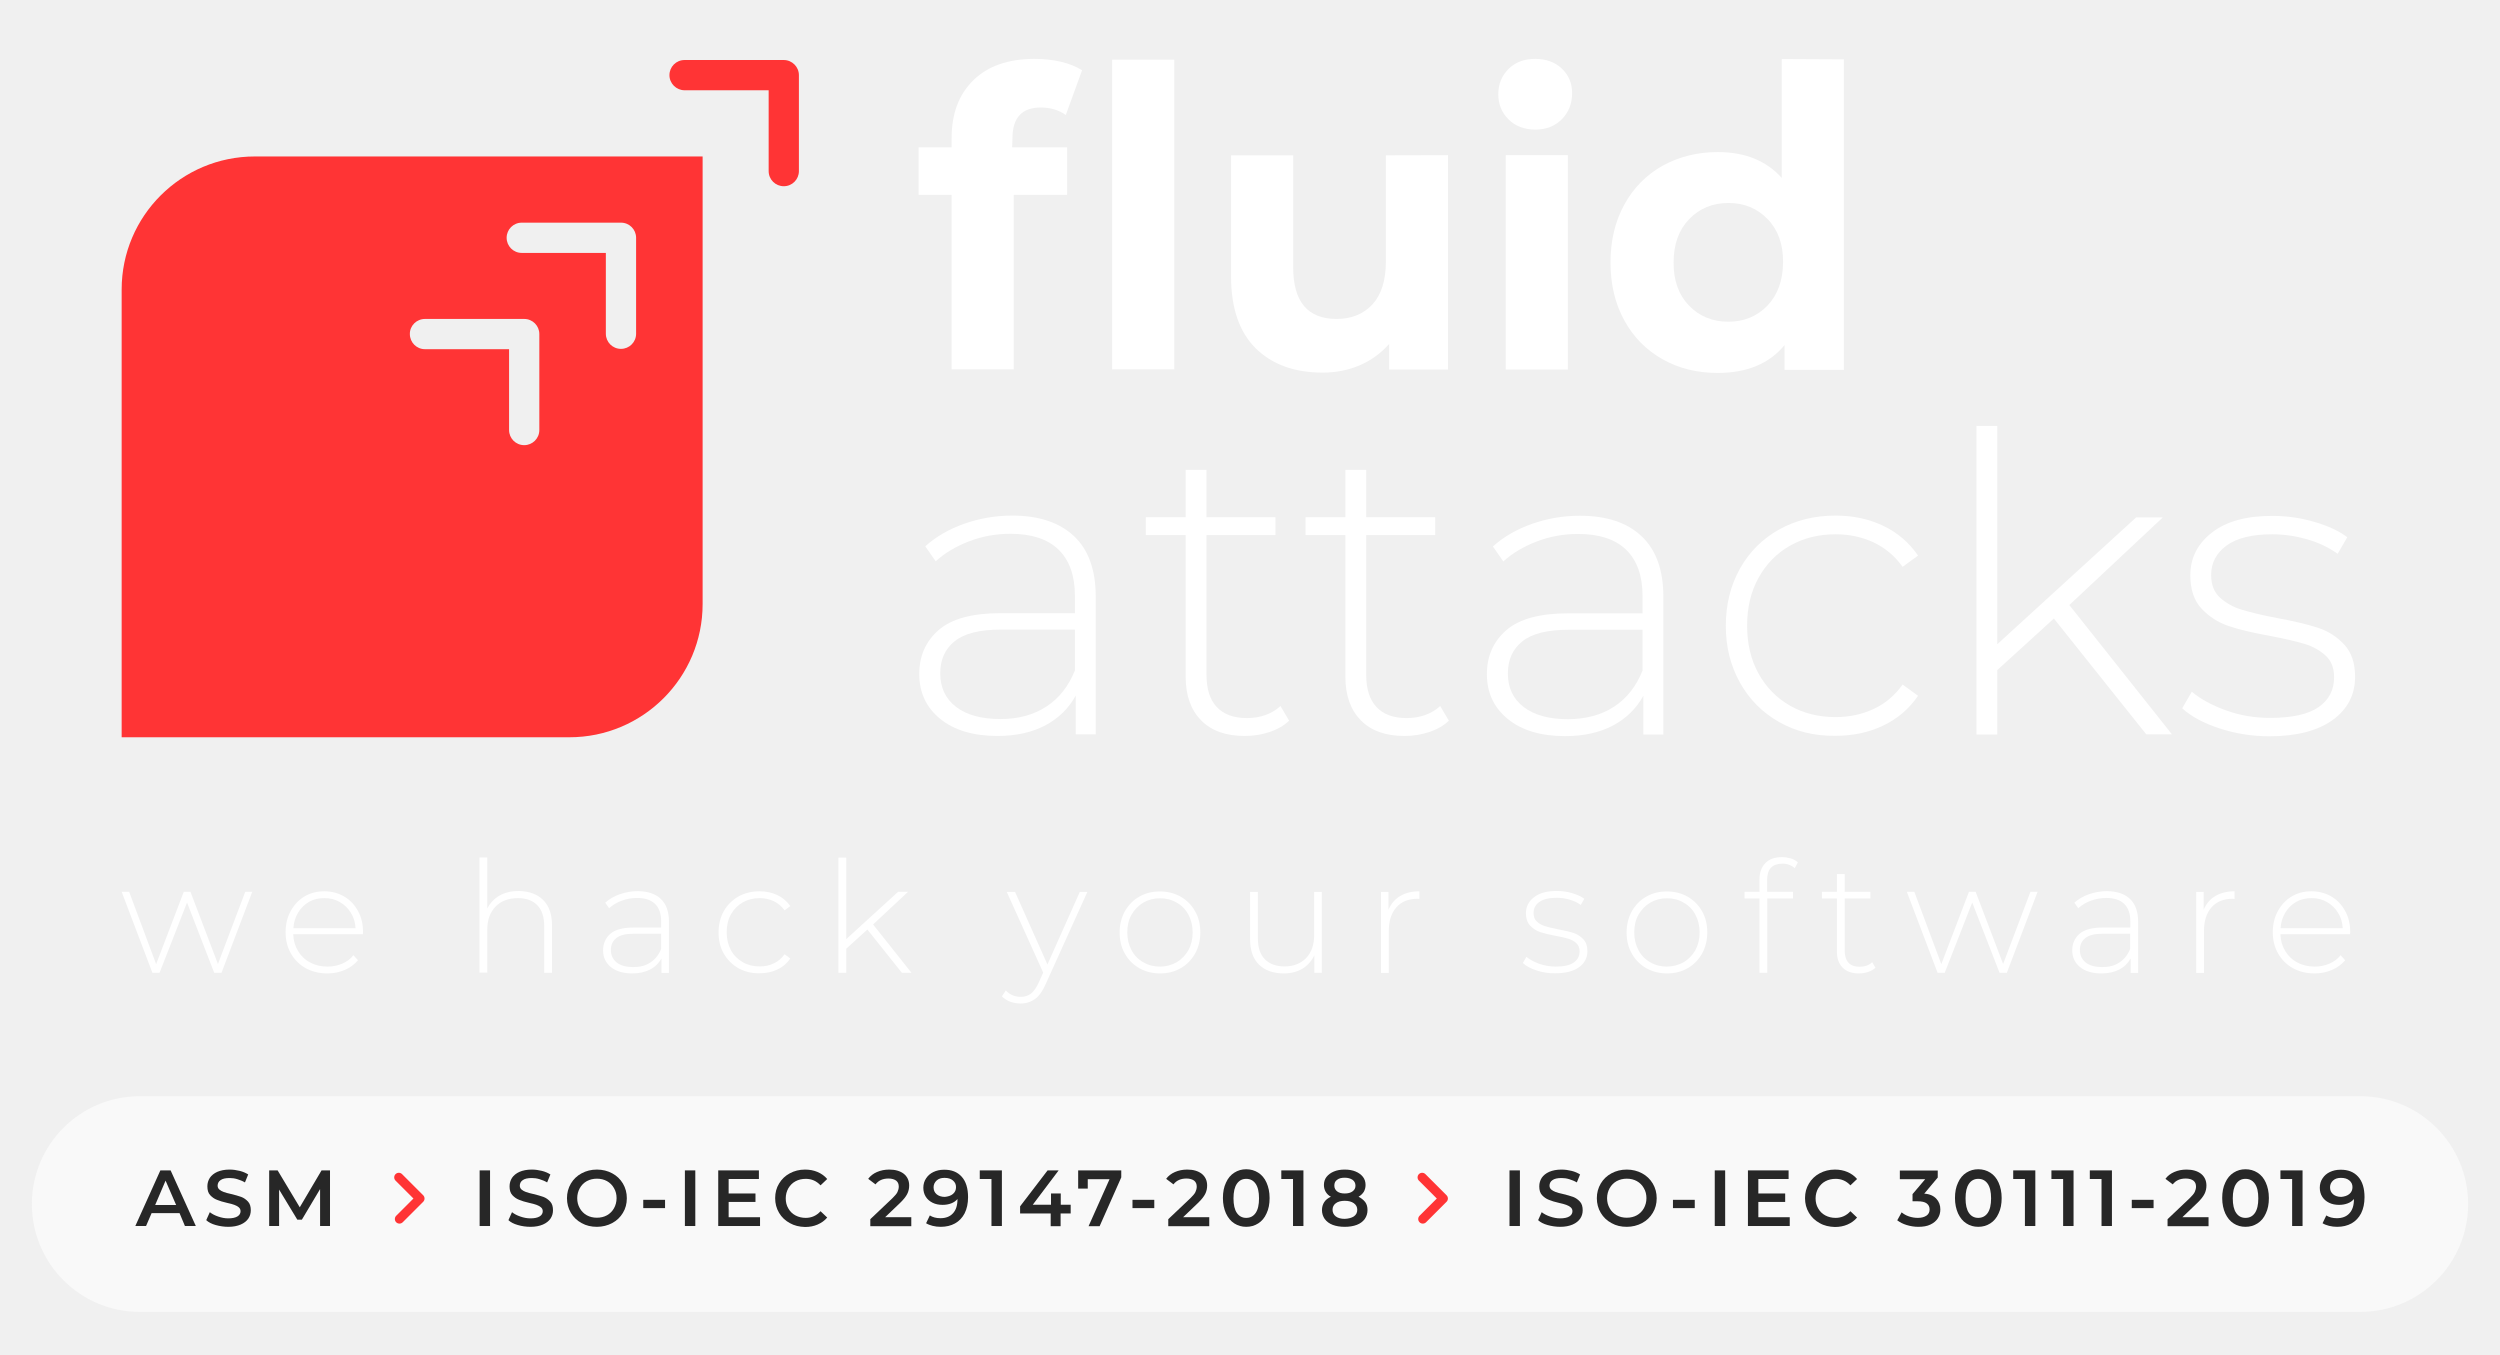
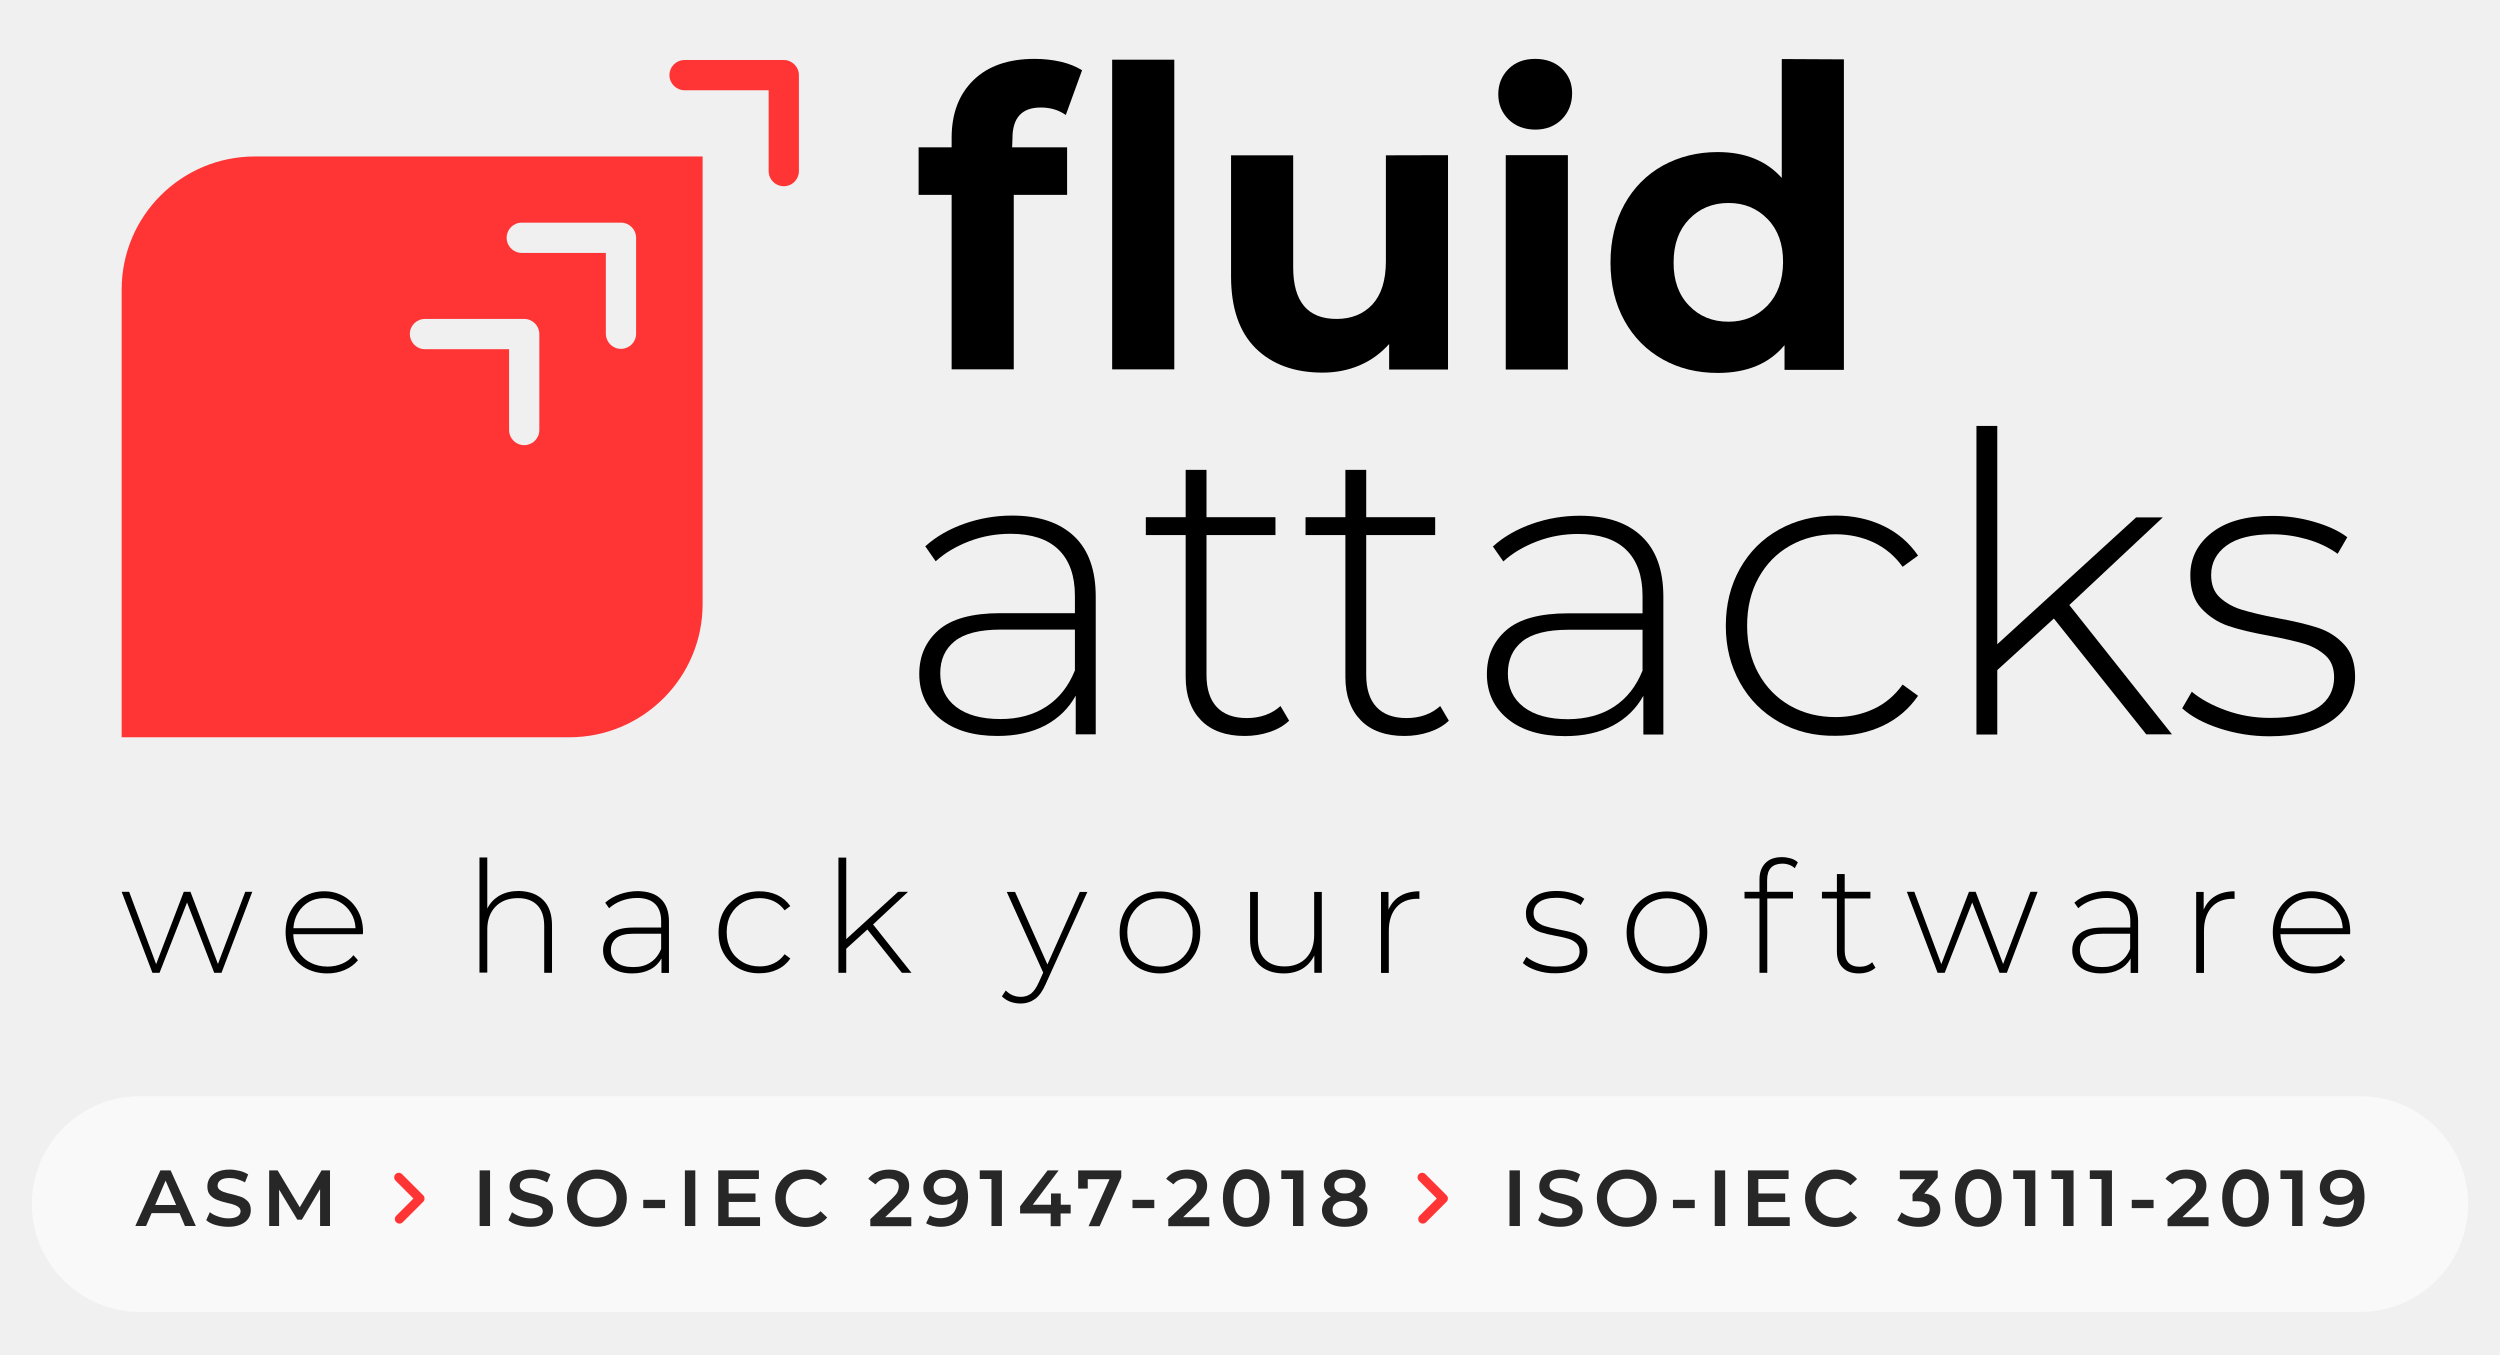
<svg xmlns="http://www.w3.org/2000/svg" version="1.1" x="0px" y="0px" viewBox="0 0 1537.1 832.6" style="enable-background:new 0 0 1537.1 832.6;" xml:space="preserve">
  <style type="text/css">
- 	.st0{fill:#FFFFFF;}
	.st1{fill:#FF3435;}
	.st2{fill:#F9F9F9;}
	.st3{fill:#272727;}
</style>
  <g id="bg">
</g>
  <g id="Capa_1">
    <g>
      <g>
        <g>
          <path class="st0" d="M622.3,90.6l33.8,0l0,29.2l-32.8,0l0,107.3l-38.2,0l0-107.3l-20.3,0l0-29.2l20.3,0l0-5.8      c0-14.9,4.4-26.7,13.4-35.5c8.9-8.7,21.4-13.1,37.6-13.1c5.7,0,11.1,0.6,16.3,1.8c5.1,1.2,9.4,3,12.9,5.2l-10,27.5      c-4.4-3.1-9.5-4.6-15.4-4.6c-11.6,0-17.4,6.3-17.4,19L622.3,90.6z" />
          <rect x="683.8" y="36.7" class="st0" width="38.2" height="190.4" />
          <path class="st0" d="M890.3,95.4l0,131.8l-36.2,0l0-15.7c-5.1,5.7-11.1,10.1-18.1,13.1c-7,3-14.6,4.5-22.8,4.5      c-17.3,0-31-5-41.1-14.9c-10.1-10-15.2-24.7-15.2-44.3l0-74.4l38.2,0l0,68.8c0,21.2,8.9,31.8,26.7,31.8c9.1,0,16.5-3,22-8.9      c5.5-6,8.3-14.8,8.3-26.6l0-65.1L890.3,95.4z" />
          <path class="st0" d="M927.5,73.4c-4.2-4.2-6.3-9.3-6.3-15.5c0-6.1,2.1-11.3,6.3-15.5s9.7-6.2,16.4-6.2c6.7,0,12.2,2,16.4,6      c4.2,4,6.3,9,6.3,15c0,6.5-2.1,11.8-6.3,16.1c-4.2,4.2-9.7,6.4-16.4,6.4C937.2,79.6,931.7,77.6,927.5,73.4z" />
          <rect x="925.8" y="95.4" class="st0" width="38.2" height="131.8" />
          <path class="st0" d="M1095.5,36.3l0,73.1c-9.5-10.6-22.6-15.9-39.4-15.9c-12.4,0-23.6,2.8-33.7,8.3c-10,5.6-17.9,13.5-23.6,23.8      c-5.7,10.3-8.6,22.2-8.6,35.8c0,13.6,2.9,25.5,8.6,35.8c5.7,10.3,13.6,18.2,23.6,23.8c10,5.6,21.3,8.3,33.7,8.3      c18,0,31.7-5.7,41.1-17.1l0,15.2l36.5,0l0-190.9L1095.5,36.3z M1086.7,187.9c-6.4,6.6-14.4,9.9-24,9.9c-9.8,0-17.9-3.3-24.2-9.9      c-6.4-6.6-9.6-15.5-9.5-26.6c0-11.1,3.2-20,9.6-26.6c6.4-6.6,14.4-9.9,24.2-9.9c9.6,0,17.6,3.3,24,9.9      c6.4,6.6,9.6,15.5,9.5,26.6C1096.2,172.4,1093,181.3,1086.7,187.9z" />
        </g>
        <g>
          <path class="st0" d="M660.4,329.7c8.9,8.4,13.3,20.8,13.3,37.2l0,84.6l-12.3,0l0-23.8c-4.3,7.8-10.5,13.9-18.7,18.3      c-8.2,4.3-18,6.5-29.4,6.5c-14.8,0-26.6-3.5-35.2-10.5c-8.6-7-12.9-16.2-12.9-27.6c0-11.1,4-20.1,11.9-27      c7.9-6.9,20.6-10.4,38-10.4l45.8,0l0-10.7c0-12.4-3.4-21.9-10.1-28.4c-6.7-6.5-16.6-9.7-29.5-9.7c-8.9,0-17.3,1.5-25.4,4.6      c-8.1,3.1-15,7.2-20.6,12.3l-6.4-9.2c6.6-6,14.7-10.6,24-13.9c9.4-3.3,19.2-5,29.4-5C638.8,317,651.5,321.3,660.4,329.7z       M643.4,434.4c7.8-5.1,13.6-12.5,17.5-22.2l0-25.1l-45.5,0c-13.1,0-22.6,2.4-28.5,7.2c-5.9,4.8-8.8,11.3-8.8,19.7      c0,8.7,3.2,15.6,9.7,20.6c6.5,5,15.6,7.5,27.4,7.5C626.2,442.1,635.6,439.5,643.4,434.4z" />
          <path class="st0" d="M792.6,443.1c-3.2,3.1-7.3,5.4-12.1,7c-4.9,1.6-9.9,2.4-15.2,2.4c-11.6,0-20.5-3.2-26.8-9.6      c-6.3-6.4-9.5-15.3-9.5-26.7l0-87.2l-24.5,0l0-11l24.5,0l0-29.1l12.8,0l0,29.1l42.4,0l0,11l-42.4,0l0,85.9      c0,8.7,2.1,15.3,6.3,19.8c4.2,4.5,10.4,6.8,18.5,6.8c8.3,0,15.3-2.5,20.7-7.4L792.6,443.1z" />
          <path class="st0" d="M890.8,443.1c-3.2,3.1-7.3,5.4-12.1,7c-4.9,1.6-9.9,2.4-15.2,2.4c-11.6,0-20.5-3.2-26.8-9.6      c-6.3-6.4-9.5-15.3-9.5-26.7l0-87.2l-24.5,0l0-11l24.5,0l0-29.1l12.8,0l0,29.1l42.4,0l0,11l-42.4,0l0,85.9      c0,8.7,2.1,15.3,6.3,19.8c4.2,4.5,10.4,6.8,18.5,6.8c8.3,0,15.3-2.5,20.7-7.4L890.8,443.1z" />
          <path class="st0" d="M1009.4,329.8c8.9,8.4,13.3,20.8,13.3,37.2l0,84.6l-12.3,0l0-23.8c-4.3,7.8-10.5,13.9-18.7,18.3      c-8.2,4.3-18,6.5-29.4,6.5c-14.8,0-26.6-3.5-35.2-10.5c-8.6-7-12.9-16.2-12.9-27.6c0-11.1,4-20.1,11.9-27      c7.9-6.9,20.6-10.4,38-10.4l45.8,0l0-10.7c0-12.4-3.4-21.9-10.1-28.4c-6.7-6.5-16.6-9.7-29.5-9.7c-8.9,0-17.3,1.5-25.4,4.6      c-8.1,3.1-15,7.2-20.6,12.3l-6.4-9.2c6.6-6,14.7-10.6,24-13.9c9.4-3.3,19.2-5,29.4-5C987.8,317.1,1000.5,321.3,1009.4,329.8z       M992.4,434.5c7.8-5.1,13.6-12.5,17.5-22.2l0-25.1l-45.5,0c-13.1,0-22.6,2.4-28.5,7.2c-5.9,4.8-8.8,11.3-8.8,19.7      c0,8.7,3.2,15.6,9.7,20.6c6.5,5,15.6,7.5,27.4,7.5C975.2,442.1,984.6,439.6,992.4,434.5z" />
          <path class="st0" d="M1093.8,443.9c-10.2-5.8-18.2-13.8-24-24.2s-8.7-21.9-8.7-34.9c0-13.1,2.9-24.8,8.7-35.2      c5.8-10.3,13.8-18.3,24-24c10.2-5.7,21.8-8.6,34.8-8.6c10.7,0,20.5,2.1,29.3,6.3c8.8,4.2,15.9,10.3,21.4,18.3l-9.5,6.9      c-4.8-6.7-10.7-11.6-17.8-15c-7.1-3.3-14.9-5-23.4-5c-10.4,0-19.7,2.3-28,7c-8.3,4.7-14.7,11.3-19.4,19.8      c-4.7,8.5-7,18.3-7,29.4c0,11.1,2.3,20.9,7,29.4c4.7,8.5,11.2,15.1,19.4,19.8c8.3,4.7,17.6,7,28,7c8.5,0,16.3-1.7,23.4-5      c7.1-3.3,13-8.3,17.8-15l9.5,6.9c-5.5,8-12.6,14.1-21.4,18.3c-8.8,4.2-18.5,6.3-29.3,6.3C1115.6,452.6,1104,449.7,1093.8,443.9z      " />
          <path class="st0" d="M1262.8,380.3L1228,412l0,39.6l-12.8,0l0-189.7l12.8,0l0,134.2l85.4-78l16.4,0l-57.5,53.9l63.1,79.5      l-15.8,0L1262.8,380.3z" />
          <path class="st0" d="M1364.5,447.8c-9.7-3.2-17.3-7.3-22.8-12.3l5.9-10.2c5.5,4.6,12.5,8.4,21.1,11.5c8.6,3.1,17.6,4.6,27,4.6      c13.5,0,23.4-2.2,29.8-6.6c6.4-4.4,9.6-10.6,9.6-18.4c0-5.6-1.7-10.1-5.2-13.3c-3.5-3.2-7.8-5.6-12.9-7.2      c-5.1-1.5-12.2-3.2-21.2-4.9c-10.6-1.9-19.1-3.9-25.6-6.1c-6.5-2.2-12-5.8-16.6-10.7c-4.6-4.9-6.9-11.8-6.9-20.5      c0-10.6,4.4-19.3,13.2-26.2c8.8-6.9,21.3-10.4,37.5-10.3c8.5,0,17,1.2,25.3,3.6c8.3,2.4,15.2,5.5,20.5,9.5l-5.9,10.2      c-5.5-3.9-11.7-6.9-18.7-8.9s-14.2-3.1-21.5-3.1c-12.4,0-21.8,2.3-28.1,6.9c-6.3,4.6-9.5,10.7-9.5,18.1c0,6,1.8,10.6,5.4,13.9      c3.6,3.3,8,5.8,13.2,7.4c5.2,1.6,12.5,3.4,21.9,5.2c10.4,1.9,18.8,3.9,25.2,6c6.4,2.1,11.8,5.6,16.2,10.4      c4.4,4.8,6.6,11.3,6.6,19.7c0,11.1-4.6,19.9-13.8,26.6c-9.2,6.6-22.2,10-38.9,10C1384.5,452.7,1374.3,451,1364.5,447.8z" />
        </g>
        <g>
          <g>
            <path class="st0" d="M155.1,548.3l-18.9,49.8h-4.5L115,554.9l-16.9,43.2h-4.4l-18.9-49.8h4.6L96,592.8l17-44.5h4.1l16.9,44.4       l16.8-44.4H155.1z" />
            <path class="st0" d="M223.1,574.4h-42.8c0.1,3.9,1.1,7.3,3,10.4c1.8,3,4.3,5.4,7.5,7c3.1,1.7,6.7,2.5,10.6,2.5       c3.2,0,6.2-0.6,9-1.8c2.8-1.2,5.1-2.9,6.9-5.2l2.8,3.1c-2.2,2.6-4.9,4.6-8.2,6c-3.3,1.4-6.8,2.1-10.6,2.1       c-5,0-9.4-1.1-13.3-3.2c-3.9-2.2-6.9-5.2-9.1-9c-2.2-3.8-3.3-8.2-3.3-13.1c0-4.8,1-9.2,3.1-13c2.1-3.8,4.9-6.9,8.5-9       c3.6-2.2,7.7-3.2,12.2-3.2c4.5,0,8.6,1.1,12.2,3.2c3.6,2.1,6.4,5.1,8.5,8.9c2.1,3.8,3.1,8.1,3.1,13L223.1,574.4z M190,554.5       c-2.8,1.6-5,3.8-6.7,6.6c-1.7,2.8-2.7,6-2.9,9.6h38.2c-0.2-3.6-1.1-6.7-2.9-9.5c-1.7-2.8-4-5-6.8-6.6c-2.8-1.6-5.9-2.4-9.4-2.4       C195.9,552.2,192.8,552.9,190,554.5z" />
            <path class="st0" d="M334,553.4c3.6,3.6,5.4,8.8,5.4,15.6v29.1h-4.8v-28.7c0-5.6-1.4-9.9-4.2-12.8c-2.8-2.9-6.8-4.4-11.9-4.4       c-5.9,0-10.5,1.8-13.8,5.2c-3.4,3.5-5.1,8.2-5.1,14.1v26.5h-4.8v-70.8h4.8v31.4c1.7-3.4,4.3-6.1,7.6-8       c3.4-1.9,7.3-2.8,11.9-2.8C325.5,548,330.4,549.8,334,553.4z" />
            <path class="st0" d="M406.3,552.7c3.3,3.1,5,7.8,5,13.9v31.6h-4.6v-8.9c-1.6,2.9-3.9,5.2-7,6.8c-3.1,1.6-6.7,2.4-11,2.4       c-5.5,0-9.9-1.3-13.1-3.9c-3.2-2.6-4.8-6-4.8-10.3c0-4.1,1.5-7.5,4.4-10.1s7.7-3.9,14.2-3.9h17.1v-4c0-4.6-1.3-8.2-3.8-10.6       c-2.5-2.4-6.2-3.6-11-3.6c-3.3,0-6.5,0.6-9.5,1.7c-3,1.1-5.6,2.7-7.7,4.6l-2.4-3.4c2.5-2.2,5.5-4,9-5.2c3.5-1.2,7.2-1.9,11-1.9       C398.3,548,403,549.5,406.3,552.7z M400,591.7c2.9-1.9,5.1-4.7,6.5-8.3v-9.3h-17c-4.9,0-8.4,0.9-10.6,2.7       c-2.2,1.8-3.3,4.2-3.3,7.3c0,3.2,1.2,5.8,3.6,7.7c2.4,1.9,5.8,2.8,10.2,2.8C393.6,594.6,397.1,593.7,400,591.7z" />
            <path class="st0" d="M454,595.3c-3.8-2.2-6.8-5.2-9-9c-2.2-3.8-3.2-8.2-3.2-13c0-4.9,1.1-9.3,3.2-13.1c2.2-3.8,5.2-6.8,9-9       c3.8-2.1,8.1-3.2,13-3.2c4,0,7.6,0.8,10.9,2.3c3.3,1.6,5.9,3.8,8,6.8l-3.5,2.6c-1.8-2.5-4-4.3-6.6-5.6       c-2.6-1.2-5.5-1.9-8.7-1.9c-3.9,0-7.4,0.9-10.4,2.6c-3.1,1.8-5.5,4.2-7.3,7.4c-1.8,3.2-2.6,6.8-2.6,11s0.9,7.8,2.6,11       c1.7,3.2,4.2,5.6,7.3,7.4c3.1,1.8,6.6,2.6,10.4,2.6c3.2,0,6.1-0.6,8.7-1.9c2.6-1.2,4.8-3.1,6.6-5.6l3.5,2.6c-2,3-4.7,5.3-8,6.8       c-3.3,1.6-6.9,2.3-10.9,2.3C462.2,598.5,457.8,597.4,454,595.3z" />
            <path class="st0" d="M533.3,571.5l-13,11.8v14.8h-4.8v-70.8h4.8v50.1l31.9-29.1h6.1l-21.5,20.1l23.6,29.7h-5.9L533.3,571.5z" />
            <path class="st0" d="M668.6,548.3L643,604.9c-1.9,4.4-4.1,7.5-6.6,9.3c-2.5,1.8-5.5,2.8-8.9,2.8c-2.3,0-4.4-0.4-6.4-1.1       c-2-0.8-3.7-1.9-5.1-3.3l2.4-3.6c2.5,2.6,5.6,3.9,9.3,3.9c2.4,0,4.5-0.7,6.2-2c1.7-1.3,3.3-3.6,4.8-6.9l2.7-6l-22.4-49.6h5.1       l19.9,44.6l19.9-44.6H668.6z" />
            <path class="st0" d="M700.5,595.3c-3.8-2.2-6.8-5.2-8.9-9c-2.2-3.8-3.2-8.2-3.2-13c0-4.8,1.1-9.2,3.2-13c2.2-3.8,5.1-6.9,8.9-9       c3.8-2.2,8-3.2,12.7-3.2c4.7,0,9,1.1,12.7,3.2c3.8,2.2,6.8,5.2,8.9,9c2.2,3.8,3.2,8.2,3.2,13c0,4.8-1.1,9.2-3.2,13       c-2.2,3.8-5.1,6.9-8.9,9c-3.8,2.2-8,3.2-12.7,3.2C708.5,598.5,704.3,597.4,700.5,595.3z M723.5,591.6c3-1.8,5.4-4.3,7.2-7.4       c1.7-3.2,2.6-6.8,2.6-10.9c0-4.1-0.9-7.7-2.6-10.9c-1.7-3.2-4.1-5.7-7.2-7.4c-3-1.8-6.4-2.7-10.3-2.7s-7.2,0.9-10.3,2.7       c-3,1.8-5.4,4.3-7.2,7.4c-1.8,3.2-2.6,6.8-2.6,10.9c0,4.1,0.9,7.7,2.6,10.9c1.7,3.2,4.1,5.7,7.2,7.4c3,1.8,6.4,2.7,10.3,2.7       S720.5,593.3,723.5,591.6z" />
            <path class="st0" d="M812.7,548.3v49.8h-4.6v-10.7c-1.7,3.5-4.1,6.2-7.3,8.2c-3.2,1.9-7.1,2.9-11.4,2.9       c-6.5,0-11.6-1.8-15.3-5.4c-3.7-3.6-5.5-8.8-5.5-15.6v-29.1h4.8V577c0,5.6,1.4,9.9,4.3,12.8c2.9,2.9,6.9,4.4,12.1,4.4       c5.6,0,10-1.8,13.3-5.2c3.3-3.5,4.9-8.2,4.9-14.1v-26.5H812.7z" />
            <path class="st0" d="M860.9,550.9c3.2-1.9,7.2-2.9,11.8-2.9v4.7l-1.1-0.1c-5.5,0-9.9,1.7-13,5.2c-3.1,3.5-4.7,8.3-4.7,14.5       v25.9h-4.8v-49.8h4.6v10.9C855.3,555.6,857.7,552.8,860.9,550.9z" />
            <path class="st0" d="M944.8,596.7c-3.6-1.2-6.5-2.7-8.5-4.6l2.2-3.8c2,1.7,4.7,3.1,7.9,4.3c3.2,1.1,6.6,1.7,10.1,1.7       c5,0,8.7-0.8,11.1-2.5c2.4-1.7,3.6-3.9,3.6-6.9c0-2.1-0.7-3.8-2-5c-1.3-1.2-2.9-2.1-4.8-2.7c-1.9-0.6-4.5-1.2-7.9-1.8       c-3.9-0.7-7.1-1.5-9.5-2.3c-2.4-0.8-4.5-2.2-6.2-4c-1.7-1.8-2.6-4.4-2.6-7.6c0-3.9,1.6-7.2,4.9-9.8c3.3-2.6,7.9-3.9,14-3.9       c3.2,0,6.3,0.4,9.4,1.3c3.1,0.9,5.7,2.1,7.6,3.5l-2.2,3.8c-2-1.5-4.4-2.6-7-3.3c-2.6-0.8-5.3-1.1-8-1.1       c-4.6,0-8.1,0.9-10.5,2.6c-2.4,1.7-3.5,4-3.5,6.8c0,2.2,0.7,4,2,5.2c1.3,1.2,3,2.2,4.9,2.8c1.9,0.6,4.7,1.3,8.2,2       c3.9,0.7,7,1.4,9.4,2.2c2.4,0.8,4.4,2.1,6.1,3.9c1.7,1.8,2.5,4.2,2.5,7.3c0,4.1-1.7,7.4-5.2,9.9c-3.4,2.5-8.3,3.7-14.5,3.7       C952.3,598.5,948.5,597.9,944.8,596.7z" />
            <path class="st0" d="M1012.2,595.3c-3.8-2.2-6.8-5.2-8.9-9c-2.2-3.8-3.2-8.2-3.2-13c0-4.8,1.1-9.2,3.2-13       c2.2-3.8,5.1-6.9,8.9-9c3.8-2.2,8-3.2,12.7-3.2c4.7,0,9,1.1,12.7,3.2c3.8,2.2,6.8,5.2,8.9,9c2.2,3.8,3.2,8.2,3.2,13       c0,4.8-1.1,9.2-3.2,13c-2.2,3.8-5.1,6.9-8.9,9c-3.8,2.2-8,3.2-12.7,3.2C1020.3,598.5,1016,597.4,1012.2,595.3z M1035.2,591.6       c3-1.8,5.4-4.3,7.2-7.4c1.7-3.2,2.6-6.8,2.6-10.9c0-4.1-0.9-7.7-2.6-10.9c-1.7-3.2-4.1-5.7-7.2-7.4c-3-1.8-6.4-2.7-10.3-2.7       c-3.8,0-7.2,0.9-10.3,2.7c-3,1.8-5.4,4.3-7.2,7.4c-1.8,3.2-2.6,6.8-2.6,10.9c0,4.1,0.9,7.7,2.6,10.9c1.7,3.2,4.1,5.7,7.2,7.4       c3,1.8,6.4,2.7,10.3,2.7C1028.8,594.2,1032.2,593.3,1035.2,591.6z" />
            <path class="st0" d="M1086.5,541.1v7.2h15.9v4.1h-15.8v45.7h-4.8v-45.7h-9.2v-4.1h9.2v-7.6c0-4.2,1.2-7.5,3.6-10       c2.4-2.5,5.8-3.7,10.2-3.7c1.9,0,3.7,0.3,5.5,0.8c1.7,0.5,3.2,1.4,4.3,2.4l-1.9,3.6c-2-1.8-4.6-2.8-7.7-2.8       C1089.6,531.1,1086.5,534.4,1086.5,541.1z" />
            <path class="st0" d="M1153.1,595c-1.2,1.1-2.7,2-4.5,2.6c-1.8,0.6-3.7,0.9-5.7,0.9c-4.3,0-7.7-1.2-10-3.6       c-2.4-2.4-3.5-5.7-3.5-10v-32.5h-9.2v-4.1h9.2v-10.9h4.8v10.9h15.8v4.1h-15.8v32.1c0,3.2,0.8,5.7,2.3,7.4       c1.6,1.7,3.9,2.5,6.9,2.5c3.1,0,5.7-0.9,7.7-2.8L1153.1,595z" />
            <path class="st0" d="M1252.8,548.3l-18.9,49.8h-4.5l-16.8-43.2l-16.9,43.2h-4.4l-18.9-49.8h4.6l16.6,44.5l17-44.5h4.1       l16.9,44.4l16.8-44.4H1252.8z" />
            <path class="st0" d="M1309.6,552.7c3.3,3.1,5,7.8,5,13.9v31.6h-4.6v-8.9c-1.6,2.9-3.9,5.2-7,6.8c-3.1,1.6-6.7,2.4-11,2.4       c-5.5,0-9.9-1.3-13.1-3.9c-3.2-2.6-4.8-6-4.8-10.3c0-4.1,1.5-7.5,4.4-10.1c3-2.6,7.7-3.9,14.2-3.9h17.1v-4       c0-4.6-1.3-8.2-3.8-10.6c-2.5-2.4-6.2-3.6-11-3.6c-3.3,0-6.5,0.6-9.5,1.7c-3,1.1-5.6,2.7-7.7,4.6l-2.4-3.4c2.5-2.2,5.5-4,9-5.2       c3.5-1.2,7.2-1.9,11-1.9C1301.5,548,1306.2,549.5,1309.6,552.7z M1303.2,591.7c2.9-1.9,5.1-4.7,6.5-8.3v-9.3h-17       c-4.9,0-8.4,0.9-10.6,2.7c-2.2,1.8-3.3,4.2-3.3,7.3c0,3.2,1.2,5.8,3.6,7.7c2.4,1.9,5.8,2.8,10.2,2.8       C1296.8,594.6,1300.3,593.7,1303.2,591.7z" />
            <path class="st0" d="M1362.1,550.9c3.2-1.9,7.2-2.9,11.8-2.9v4.7l-1.1-0.1c-5.5,0-9.9,1.7-13,5.2c-3.1,3.5-4.7,8.3-4.7,14.5       v25.9h-4.8v-49.8h4.6v10.9C1356.5,555.6,1358.9,552.8,1362.1,550.9z" />
            <path class="st0" d="M1444.9,574.4h-42.8c0.1,3.9,1.1,7.3,3,10.4c1.8,3,4.3,5.4,7.5,7c3.1,1.7,6.7,2.5,10.6,2.5       c3.2,0,6.2-0.6,9-1.8c2.8-1.2,5.1-2.9,6.9-5.2l2.8,3.1c-2.2,2.6-4.9,4.6-8.2,6c-3.3,1.4-6.8,2.1-10.6,2.1       c-5,0-9.4-1.1-13.3-3.2c-3.9-2.2-6.9-5.2-9.1-9c-2.2-3.8-3.3-8.2-3.3-13.1c0-4.8,1-9.2,3.1-13c2.1-3.8,4.9-6.9,8.5-9       c3.6-2.2,7.7-3.2,12.2-3.2c4.5,0,8.6,1.1,12.2,3.2c3.6,2.1,6.4,5.1,8.5,8.9c2.1,3.8,3.1,8.1,3.1,13L1444.9,574.4z        M1411.8,554.5c-2.8,1.6-5,3.8-6.7,6.6c-1.7,2.8-2.7,6-2.9,9.6h38.2c-0.2-3.6-1.1-6.7-2.9-9.5c-1.7-2.8-4-5-6.8-6.6       c-2.8-1.6-5.9-2.4-9.4-2.4S1414.6,552.9,1411.8,554.5z" />
          </g>
        </g>
        <g>
          <path class="st1" d="M481.9,36.9h-61c-5.2,0-9.3,4.2-9.3,9.3s4.2,9.3,9.3,9.3h51.7v49.7c0,5.2,4.2,9.3,9.3,9.3      c5.2,0,9.3-4.2,9.3-9.3v-59C491.2,41.1,487,36.9,481.9,36.9z" />
          <path class="st1" d="M74.8,178v275.3h275.3c45.2,0,81.9-36.7,81.9-81.9V96.2H156.7C111.5,96.2,74.8,132.8,74.8,178z       M320.8,136.9h61c5.2,0,9.3,4.2,9.3,9.3v59c0,5.2-4.2,9.3-9.3,9.3c-5.2,0-9.3-4.2-9.3-9.3v-49.7h-51.7c-5.2,0-9.3-4.2-9.3-9.3      S315.6,136.9,320.8,136.9z M261.3,196.1h61c5.2,0,9.3,4.2,9.3,9.3v59c0,5.2-4.2,9.3-9.3,9.3c-5.2,0-9.3-4.2-9.3-9.3v-49.7h-51.7      c-5.2,0-9.3-4.2-9.3-9.3C251.9,200.3,256.1,196.1,261.3,196.1z" />
        </g>
      </g>
      <path class="st2" d="M1451.2,806.6H85.9c-36.6,0-66.3-29.7-66.3-66.3v0c0-36.6,29.7-66.3,66.3-66.3h1365.3    c36.6,0,66.3,29.7,66.3,66.3v0C1517.5,776.9,1487.8,806.6,1451.2,806.6z" />
      <g>
        <g>
          <path class="st3" d="M110.4,745.9H93.2l-3.4,7.9h-6.6l15.4-34.2h6.3l15.5,34.2h-6.7L110.4,745.9z M108.3,740.9l-6.5-15l-6.4,15      H108.3z" />
          <path class="st3" d="M132.6,753.2c-2.5-0.7-4.4-1.7-5.8-3l2.2-4.9c1.4,1.1,3.1,2,5.2,2.7c2,0.7,4.1,1.1,6.1,1.1      c2.5,0,4.4-0.4,5.7-1.2c1.3-0.8,1.9-1.9,1.9-3.2c0-1-0.4-1.8-1.1-2.4c-0.7-0.6-1.6-1.1-2.7-1.5c-1.1-0.4-2.5-0.8-4.4-1.2      c-2.6-0.6-4.7-1.2-6.3-1.9c-1.6-0.6-3-1.6-4.2-2.9c-1.2-1.3-1.7-3.1-1.7-5.4c0-1.9,0.5-3.6,1.5-5.2c1-1.5,2.6-2.8,4.6-3.7      c2.1-0.9,4.6-1.4,7.6-1.4c2.1,0,4.1,0.3,6.2,0.8c2,0.5,3.8,1.3,5.2,2.2l-2,4.9c-1.5-0.9-3.1-1.5-4.7-2c-1.6-0.5-3.2-0.7-4.7-0.7      c-2.5,0-4.4,0.4-5.6,1.3c-1.2,0.8-1.8,2-1.8,3.4c0,1,0.4,1.8,1.1,2.4c0.7,0.6,1.6,1.1,2.7,1.5c1.1,0.4,2.5,0.8,4.4,1.2      c2.5,0.6,4.6,1.2,6.3,1.8c1.6,0.6,3,1.6,4.2,2.9c1.2,1.3,1.7,3.1,1.7,5.3c0,1.9-0.5,3.6-1.5,5.1c-1,1.5-2.6,2.8-4.7,3.7      c-2.1,0.9-4.6,1.4-7.6,1.4C137.7,754.3,135.1,753.9,132.6,753.2z" />
          <path class="st3" d="M196.8,753.8l0-22.7l-11.2,18.8h-2.8l-11.2-18.5v22.4h-6.1v-34.2h5.2l13.6,22.7l13.4-22.7h5.2l0,34.2H196.8      z" />
        </g>
        <g>
          <path class="st3" d="M294.9,719.6h6.4v34.2h-6.4V719.6z" />
          <path class="st3" d="M318.4,753.2c-2.5-0.7-4.4-1.7-5.8-3l2.2-4.9c1.4,1.1,3.1,2,5.2,2.7c2,0.7,4.1,1.1,6.1,1.1      c2.5,0,4.4-0.4,5.7-1.2c1.3-0.8,1.9-1.9,1.9-3.2c0-1-0.4-1.8-1.1-2.4c-0.7-0.6-1.6-1.1-2.7-1.5c-1.1-0.4-2.5-0.8-4.4-1.2      c-2.6-0.6-4.7-1.2-6.3-1.9c-1.6-0.6-3-1.6-4.2-2.9c-1.2-1.3-1.7-3.1-1.7-5.4c0-1.9,0.5-3.6,1.5-5.2c1-1.5,2.6-2.8,4.6-3.7      c2.1-0.9,4.6-1.4,7.6-1.4c2.1,0,4.1,0.3,6.2,0.8c2,0.5,3.8,1.3,5.2,2.2l-2,4.9c-1.5-0.9-3.1-1.5-4.7-2c-1.6-0.5-3.2-0.7-4.7-0.7      c-2.5,0-4.4,0.4-5.6,1.3c-1.2,0.8-1.8,2-1.8,3.4c0,1,0.4,1.8,1.1,2.4c0.7,0.6,1.6,1.1,2.7,1.5c1.1,0.4,2.5,0.8,4.4,1.2      c2.5,0.6,4.6,1.2,6.3,1.8c1.6,0.6,3,1.6,4.2,2.9c1.2,1.3,1.7,3.1,1.7,5.3c0,1.9-0.5,3.6-1.5,5.1c-1,1.5-2.6,2.8-4.7,3.7      c-2.1,0.9-4.6,1.4-7.6,1.4C323.4,754.3,320.8,753.9,318.4,753.2z" />
          <path class="st3" d="M357.6,752c-2.8-1.5-5-3.6-6.6-6.3c-1.6-2.7-2.4-5.7-2.4-9c0-3.3,0.8-6.3,2.4-9c1.6-2.7,3.8-4.8,6.6-6.3      c2.8-1.5,5.9-2.3,9.4-2.3c3.5,0,6.6,0.8,9.4,2.3c2.8,1.5,5,3.6,6.6,6.3c1.6,2.7,2.4,5.7,2.4,9c0,3.4-0.8,6.4-2.4,9      c-1.6,2.7-3.8,4.8-6.6,6.3c-2.8,1.5-6,2.3-9.4,2.3C363.6,754.3,360.4,753.6,357.6,752z M373.2,747.2c1.8-1,3.3-2.5,4.3-4.3      c1-1.8,1.6-3.9,1.6-6.2c0-2.3-0.5-4.3-1.6-6.2c-1-1.8-2.5-3.3-4.3-4.3c-1.8-1-3.9-1.5-6.2-1.5c-2.3,0-4.3,0.5-6.2,1.5      c-1.8,1-3.3,2.5-4.3,4.3c-1,1.8-1.6,3.9-1.6,6.2c0,2.3,0.5,4.3,1.6,6.2c1,1.8,2.5,3.3,4.3,4.3c1.8,1,3.9,1.5,6.2,1.5      C369.3,748.7,371.4,748.2,373.2,747.2z" />
          <path class="st3" d="M395.5,737.7h13.4v5.1h-13.4V737.7z" />
          <path class="st3" d="M421.1,719.6h6.4v34.2h-6.4V719.6z" />
          <path class="st3" d="M467.3,748.5v5.3h-25.7v-34.2h25v5.3H448v8.9h16.5v5.2H448v9.4H467.3z" />
          <path class="st3" d="M485.6,752c-2.8-1.5-5-3.6-6.6-6.3c-1.6-2.7-2.4-5.7-2.4-9c0-3.4,0.8-6.4,2.4-9c1.6-2.7,3.8-4.8,6.6-6.3      c2.8-1.5,5.9-2.3,9.4-2.3c2.8,0,5.4,0.5,7.7,1.5c2.3,1,4.3,2.4,5.9,4.3l-4.1,3.9c-2.5-2.7-5.5-4-9.1-4c-2.3,0-4.5,0.5-6.3,1.5      c-1.9,1-3.3,2.5-4.4,4.3c-1,1.8-1.6,3.9-1.6,6.2c0,2.3,0.5,4.4,1.6,6.2c1,1.8,2.5,3.3,4.4,4.3c1.9,1,4,1.5,6.3,1.5      c3.6,0,6.7-1.4,9.1-4.1l4.1,3.9c-1.6,1.9-3.6,3.3-5.9,4.3c-2.3,1-4.9,1.5-7.7,1.5C491.5,754.3,488.4,753.6,485.6,752z" />
          <path class="st3" d="M560.3,748.5v5.4h-25.2v-4.3l13.6-12.9c1.5-1.5,2.6-2.7,3.1-3.8c0.5-1.1,0.8-2.2,0.8-3.3      c0-1.6-0.5-2.8-1.6-3.7c-1.1-0.8-2.7-1.3-4.7-1.3c-3.5,0-6.2,1.2-8,3.6l-4.5-3.4c1.3-1.8,3.1-3.2,5.4-4.2c2.3-1,4.8-1.5,7.6-1.5      c3.7,0,6.7,0.9,8.9,2.6c2.2,1.8,3.3,4.2,3.3,7.2c0,1.9-0.4,3.6-1.2,5.2c-0.8,1.6-2.3,3.5-4.5,5.6l-9.1,8.7H560.3z" />
          <path class="st3" d="M591.3,723.5c2.6,2.9,3.9,7.1,3.9,12.6c0,3.8-0.7,7.1-2.1,9.9c-1.4,2.7-3.4,4.8-5.9,6.2      c-2.5,1.4-5.5,2.1-8.8,2.1c-1.8,0-3.4-0.2-5-0.6c-1.5-0.4-2.9-0.9-4-1.6l2.3-4.8c1.7,1.1,3.9,1.7,6.5,1.7c3.3,0,5.9-1,7.7-3      c1.9-2,2.8-4.9,2.8-8.8v0c-1,1.2-2.3,2.1-3.9,2.7c-1.6,0.6-3.3,0.9-5.3,0.9c-2.2,0-4.3-0.4-6.1-1.3c-1.8-0.9-3.2-2.1-4.2-3.7      c-1-1.6-1.5-3.4-1.5-5.5c0-2.2,0.6-4.2,1.7-5.8c1.1-1.7,2.6-3,4.5-3.9c1.9-0.9,4-1.4,6.4-1.4      C585.1,719.1,588.7,720.6,591.3,723.5z M585.9,734.1c1.3-1.1,1.9-2.5,1.9-4.2c0-1.7-0.6-3-1.9-4.1c-1.3-1.1-3-1.6-5.2-1.6      c-2,0-3.6,0.5-4.8,1.6c-1.2,1.1-1.9,2.5-1.9,4.2c0,1.8,0.6,3.2,1.9,4.3c1.2,1,2.9,1.6,5,1.6      C582.9,735.7,584.6,735.2,585.9,734.1z" />
          <path class="st3" d="M616,719.6v34.2h-6.4v-28.9h-7.2v-5.3H616z" />
          <path class="st3" d="M658.2,746.1h-6.1v7.8H646v-7.8h-18.8v-4.4l16.9-22.1h6.8L635,740.7h11.2v-6.9h6v6.9h6.1V746.1z" />
          <path class="st3" d="M689.4,719.6v4.3l-13.3,30h-6.8l12.9-28.9h-13.4v5.8h-5.9v-11.2H689.4z" />
          <path class="st3" d="M696.3,737.7h13.4v5.1h-13.4V737.7z" />
          <path class="st3" d="M743.5,748.5v5.4h-25.2v-4.3l13.6-12.9c1.5-1.5,2.6-2.7,3.1-3.8c0.5-1.1,0.8-2.2,0.8-3.3      c0-1.6-0.5-2.8-1.6-3.7c-1.1-0.8-2.7-1.3-4.7-1.3c-3.5,0-6.2,1.2-8,3.6l-4.5-3.4c1.3-1.8,3.1-3.2,5.4-4.2c2.3-1,4.8-1.5,7.6-1.5      c3.7,0,6.7,0.9,8.9,2.6c2.2,1.8,3.3,4.2,3.3,7.2c0,1.9-0.4,3.6-1.2,5.2c-0.8,1.6-2.3,3.5-4.5,5.6l-9.1,8.7H743.5z" />
          <path class="st3" d="M758.9,752.2c-2.2-1.4-3.8-3.4-5.1-6.1c-1.2-2.7-1.9-5.8-1.9-9.5c0-3.7,0.6-6.8,1.9-9.5      c1.2-2.7,2.9-4.7,5.1-6.1c2.2-1.4,4.6-2.1,7.3-2.1c2.7,0,5.2,0.7,7.4,2.1c2.2,1.4,3.9,3.4,5.1,6.1c1.2,2.7,1.9,5.8,1.9,9.5      c0,3.7-0.6,6.8-1.9,9.5c-1.2,2.7-2.9,4.7-5.1,6.1c-2.2,1.4-4.6,2.1-7.4,2.1C763.5,754.3,761.1,753.6,758.9,752.2z M772,745.8      c1.4-2,2.1-5,2.1-9c0-4-0.7-7-2.1-9c-1.4-2-3.3-3-5.8-3c-2.4,0-4.3,1-5.7,3c-1.4,2-2.1,5-2.1,9c0,4,0.7,7,2.1,9      c1.4,2,3.3,3,5.7,3C768.7,748.8,770.6,747.8,772,745.8z" />
          <path class="st3" d="M801.4,719.6v34.2H795v-28.9h-7.2v-5.3H801.4z" />
          <path class="st3" d="M839.4,739.1c1,1.4,1.4,3,1.4,4.9c0,2.1-0.6,3.9-1.7,5.5c-1.2,1.6-2.8,2.8-4.9,3.6      c-2.1,0.8-4.6,1.2-7.4,1.2c-2.8,0-5.3-0.4-7.4-1.2c-2.1-0.8-3.7-2-4.9-3.6c-1.1-1.6-1.7-3.4-1.7-5.5c0-1.9,0.5-3.5,1.4-4.9      c0.9-1.4,2.3-2.5,4.1-3.3c-1.4-0.7-2.4-1.7-3.2-3c-0.7-1.2-1.1-2.6-1.1-4.2c0-1.9,0.5-3.6,1.6-5c1.1-1.4,2.6-2.5,4.5-3.3      c1.9-0.8,4.1-1.2,6.7-1.2c2.5,0,4.8,0.4,6.7,1.2c1.9,0.8,3.4,1.9,4.5,3.3c1.1,1.4,1.6,3.1,1.6,5c0,1.6-0.4,3-1.1,4.2      c-0.8,1.2-1.8,2.2-3.2,3C837,736.7,838.4,737.8,839.4,739.1z M832.4,747.9c1.4-1,2.1-2.3,2.1-4.1c0-1.7-0.7-3-2.1-4      c-1.4-1-3.2-1.5-5.6-1.5c-2.3,0-4.2,0.5-5.5,1.5c-1.3,1-2,2.3-2,4c0,1.7,0.7,3.1,2,4.1c1.3,1,3.2,1.5,5.5,1.5      C829.1,749.3,831,748.8,832.4,747.9z M822.1,725.4c-1.2,0.8-1.7,2-1.7,3.6c0,1.5,0.6,2.6,1.7,3.5c1.2,0.9,2.7,1.3,4.7,1.3      c2,0,3.6-0.4,4.8-1.3c1.2-0.9,1.8-2,1.8-3.5c0-1.5-0.6-2.7-1.8-3.6c-1.2-0.8-2.8-1.3-4.8-1.3      C824.8,724.1,823.2,724.5,822.1,725.4z" />
        </g>
        <g>
          <path class="st3" d="M928.1,719.6h6.4v34.2h-6.4V719.6z" />
          <path class="st3" d="M951.5,753.2c-2.5-0.7-4.4-1.7-5.8-3l2.2-4.9c1.4,1.1,3.1,2,5.2,2.7c2,0.7,4.1,1.1,6.1,1.1      c2.5,0,4.4-0.4,5.7-1.2c1.3-0.8,1.9-1.9,1.9-3.2c0-1-0.4-1.8-1.1-2.4c-0.7-0.6-1.6-1.1-2.7-1.5c-1.1-0.4-2.5-0.8-4.4-1.2      c-2.6-0.6-4.7-1.2-6.3-1.9c-1.6-0.6-3-1.6-4.2-2.9c-1.2-1.3-1.7-3.1-1.7-5.4c0-1.9,0.5-3.6,1.5-5.2c1-1.5,2.6-2.8,4.6-3.7      c2.1-0.9,4.6-1.4,7.6-1.4c2.1,0,4.1,0.3,6.2,0.8c2,0.5,3.8,1.3,5.2,2.2l-2,4.9c-1.5-0.9-3.1-1.5-4.7-2c-1.6-0.5-3.2-0.7-4.7-0.7      c-2.5,0-4.4,0.4-5.6,1.3c-1.2,0.8-1.8,2-1.8,3.4c0,1,0.4,1.8,1.1,2.4c0.7,0.6,1.6,1.1,2.7,1.5c1.1,0.4,2.5,0.8,4.4,1.2      c2.5,0.6,4.6,1.2,6.3,1.8c1.6,0.6,3,1.6,4.2,2.9c1.2,1.3,1.7,3.1,1.7,5.3c0,1.9-0.5,3.6-1.5,5.1c-1,1.5-2.6,2.8-4.7,3.7      c-2.1,0.9-4.6,1.4-7.6,1.4C956.6,754.3,954,753.9,951.5,753.2z" />
          <path class="st3" d="M990.8,752c-2.8-1.5-5-3.6-6.6-6.3c-1.6-2.7-2.4-5.7-2.4-9c0-3.3,0.8-6.3,2.4-9c1.6-2.7,3.8-4.8,6.6-6.3      c2.8-1.5,5.9-2.3,9.4-2.3c3.5,0,6.6,0.8,9.4,2.3c2.8,1.5,5,3.6,6.6,6.3c1.6,2.7,2.4,5.7,2.4,9c0,3.4-0.8,6.4-2.4,9      c-1.6,2.7-3.8,4.8-6.6,6.3c-2.8,1.5-6,2.3-9.4,2.3C996.7,754.3,993.6,753.6,990.8,752z M1006.4,747.2c1.8-1,3.3-2.5,4.3-4.3      c1-1.8,1.6-3.9,1.6-6.2c0-2.3-0.5-4.3-1.6-6.2c-1-1.8-2.5-3.3-4.3-4.3c-1.8-1-3.9-1.5-6.2-1.5c-2.3,0-4.3,0.5-6.2,1.5      c-1.8,1-3.3,2.5-4.3,4.3c-1,1.8-1.6,3.9-1.6,6.2c0,2.3,0.5,4.3,1.6,6.2c1,1.8,2.5,3.3,4.3,4.3c1.8,1,3.9,1.5,6.2,1.5      C1002.5,748.7,1004.6,748.2,1006.4,747.2z" />
          <path class="st3" d="M1028.6,737.7h13.4v5.1h-13.4V737.7z" />
          <path class="st3" d="M1054.3,719.6h6.4v34.2h-6.4V719.6z" />
          <path class="st3" d="M1100.4,748.5v5.3h-25.7v-34.2h25v5.3h-18.6v8.9h16.5v5.2h-16.5v9.4H1100.4z" />
          <path class="st3" d="M1118.8,752c-2.8-1.5-5-3.6-6.6-6.3c-1.6-2.7-2.4-5.7-2.4-9c0-3.4,0.8-6.4,2.4-9c1.6-2.7,3.8-4.8,6.6-6.3      c2.8-1.5,5.9-2.3,9.4-2.3c2.8,0,5.4,0.5,7.7,1.5c2.3,1,4.3,2.4,5.9,4.3l-4.1,3.9c-2.5-2.7-5.5-4-9.1-4c-2.3,0-4.5,0.5-6.3,1.5      c-1.9,1-3.3,2.5-4.4,4.3c-1,1.8-1.6,3.9-1.6,6.2c0,2.3,0.5,4.4,1.6,6.2c1,1.8,2.5,3.3,4.4,4.3c1.9,1,4,1.5,6.3,1.5      c3.6,0,6.7-1.4,9.1-4.1l4.1,3.9c-1.6,1.9-3.6,3.3-5.9,4.3c-2.3,1-4.9,1.5-7.7,1.5C1124.7,754.3,1121.5,753.6,1118.8,752z" />
          <path class="st3" d="M1190.5,737c1.7,1.8,2.5,4,2.5,6.6c0,2-0.5,3.8-1.5,5.4c-1,1.6-2.5,2.9-4.6,3.9c-2,1-4.5,1.4-7.5,1.4      c-2.4,0-4.8-0.4-7.1-1.1c-2.3-0.7-4.2-1.7-5.8-2.9l2.7-4.9c1.2,1,2.7,1.9,4.5,2.5c1.8,0.6,3.6,0.9,5.5,0.9c2.2,0,4-0.5,5.3-1.4      c1.3-0.9,1.9-2.2,1.9-3.8c0-1.6-0.6-2.8-1.8-3.7c-1.2-0.9-3.1-1.3-5.6-1.3h-3.1v-4.4l7.8-9.2h-15.6v-5.3h23.3v4.3l-8.3,9.9      C1186.4,734.1,1188.8,735.2,1190.5,737z" />
          <path class="st3" d="M1209,752.2c-2.2-1.4-3.8-3.4-5.1-6.1c-1.2-2.7-1.9-5.8-1.9-9.5c0-3.7,0.6-6.8,1.9-9.5      c1.2-2.7,2.9-4.7,5.1-6.1c2.2-1.4,4.6-2.1,7.3-2.1c2.7,0,5.2,0.7,7.4,2.1c2.2,1.4,3.9,3.4,5.1,6.1c1.2,2.7,1.9,5.8,1.9,9.5      c0,3.7-0.6,6.8-1.9,9.5c-1.2,2.7-2.9,4.7-5.1,6.1c-2.2,1.4-4.6,2.1-7.4,2.1C1213.6,754.3,1211.1,753.6,1209,752.2z       M1222.1,745.8c1.4-2,2.1-5,2.1-9c0-4-0.7-7-2.1-9c-1.4-2-3.3-3-5.8-3c-2.4,0-4.3,1-5.7,3c-1.4,2-2.1,5-2.1,9c0,4,0.7,7,2.1,9      c1.4,2,3.3,3,5.7,3C1218.7,748.8,1220.7,747.8,1222.1,745.8z" />
          <path class="st3" d="M1251.4,719.6v34.2h-6.4v-28.9h-7.2v-5.3H1251.4z" />
          <path class="st3" d="M1274.9,719.6v34.2h-6.4v-28.9h-7.2v-5.3H1274.9z" />
          <path class="st3" d="M1298.5,719.6v34.2h-6.4v-28.9h-7.2v-5.3H1298.5z" />
          <path class="st3" d="M1310.7,737.7h13.4v5.1h-13.4V737.7z" />
          <path class="st3" d="M1357.9,748.5v5.4h-25.2v-4.3l13.6-12.9c1.5-1.5,2.6-2.7,3.1-3.8c0.5-1.1,0.8-2.2,0.8-3.3      c0-1.6-0.5-2.8-1.6-3.7c-1.1-0.8-2.7-1.3-4.7-1.3c-3.5,0-6.2,1.2-8,3.6l-4.5-3.4c1.3-1.8,3.1-3.2,5.4-4.2c2.3-1,4.8-1.5,7.6-1.5      c3.7,0,6.7,0.9,8.9,2.6c2.2,1.8,3.3,4.2,3.3,7.2c0,1.9-0.4,3.6-1.2,5.2c-0.8,1.6-2.3,3.5-4.5,5.6l-9.1,8.7H1357.9z" />
          <path class="st3" d="M1373.3,752.2c-2.2-1.4-3.8-3.4-5.1-6.1c-1.2-2.7-1.9-5.8-1.9-9.5c0-3.7,0.6-6.8,1.9-9.5      c1.2-2.7,2.9-4.7,5.1-6.1c2.2-1.4,4.6-2.1,7.3-2.1c2.7,0,5.2,0.7,7.4,2.1c2.2,1.4,3.9,3.4,5.1,6.1c1.2,2.7,1.9,5.8,1.9,9.5      c0,3.7-0.6,6.8-1.9,9.5c-1.2,2.7-2.9,4.7-5.1,6.1c-2.2,1.4-4.6,2.1-7.4,2.1C1377.9,754.3,1375.4,753.6,1373.3,752.2z       M1386.4,745.8c1.4-2,2.1-5,2.1-9c0-4-0.7-7-2.1-9c-1.4-2-3.3-3-5.8-3c-2.4,0-4.3,1-5.7,3c-1.4,2-2.1,5-2.1,9c0,4,0.7,7,2.1,9      c1.4,2,3.3,3,5.7,3C1383.1,748.8,1385,747.8,1386.4,745.8z" />
          <path class="st3" d="M1415.7,719.6v34.2h-6.4v-28.9h-7.2v-5.3H1415.7z" />
          <path class="st3" d="M1449.9,723.5c2.6,2.9,3.9,7.1,3.9,12.6c0,3.8-0.7,7.1-2.1,9.9c-1.4,2.7-3.4,4.8-5.9,6.2      c-2.5,1.4-5.5,2.1-8.8,2.1c-1.8,0-3.4-0.2-5-0.6c-1.5-0.4-2.9-0.9-4-1.6l2.3-4.8c1.7,1.1,3.9,1.7,6.5,1.7c3.3,0,5.9-1,7.7-3      c1.9-2,2.8-4.9,2.8-8.8v0c-1,1.2-2.3,2.1-3.9,2.7c-1.6,0.6-3.3,0.9-5.3,0.9c-2.2,0-4.3-0.4-6.1-1.3c-1.8-0.9-3.2-2.1-4.2-3.7      c-1-1.6-1.5-3.4-1.5-5.5c0-2.2,0.6-4.2,1.7-5.8c1.1-1.7,2.6-3,4.5-3.9c1.9-0.9,4-1.4,6.4-1.4      C1443.7,719.1,1447.3,720.6,1449.9,723.5z M1444.5,734.1c1.3-1.1,1.9-2.5,1.9-4.2c0-1.7-0.6-3-1.9-4.1c-1.3-1.1-3-1.6-5.2-1.6      c-2,0-3.6,0.5-4.8,1.6c-1.2,1.1-1.9,2.5-1.9,4.2c0,1.8,0.6,3.2,1.9,4.3c1.2,1,2.9,1.6,5,1.6      C1441.5,735.7,1443.2,735.2,1444.5,734.1z" />
        </g>
        <path class="st1" d="M260.2,734.9l-13-13c-1.1-1.1-2.9-1.1-4,0c-1.1,1.1-1.1,2.9,0,4l11,11l-10.6,10.6c-1.1,1.1-1.1,2.9,0,4     c1.1,1.1,2.9,1.1,4,0l12.6-12.6C261.3,737.8,261.3,736,260.2,734.9z" />
        <path class="st1" d="M889.4,734.9l-13-13c-1.1-1.1-2.9-1.1-4,0c-1.1,1.1-1.1,2.9,0,4l11,11l-10.6,10.6c-1.1,1.1-1.1,2.9,0,4     c1.1,1.1,2.9,1.1,4,0l12.6-12.6C890.5,737.8,890.5,736,889.4,734.9z" />
      </g>
    </g>
  </g>
</svg>
